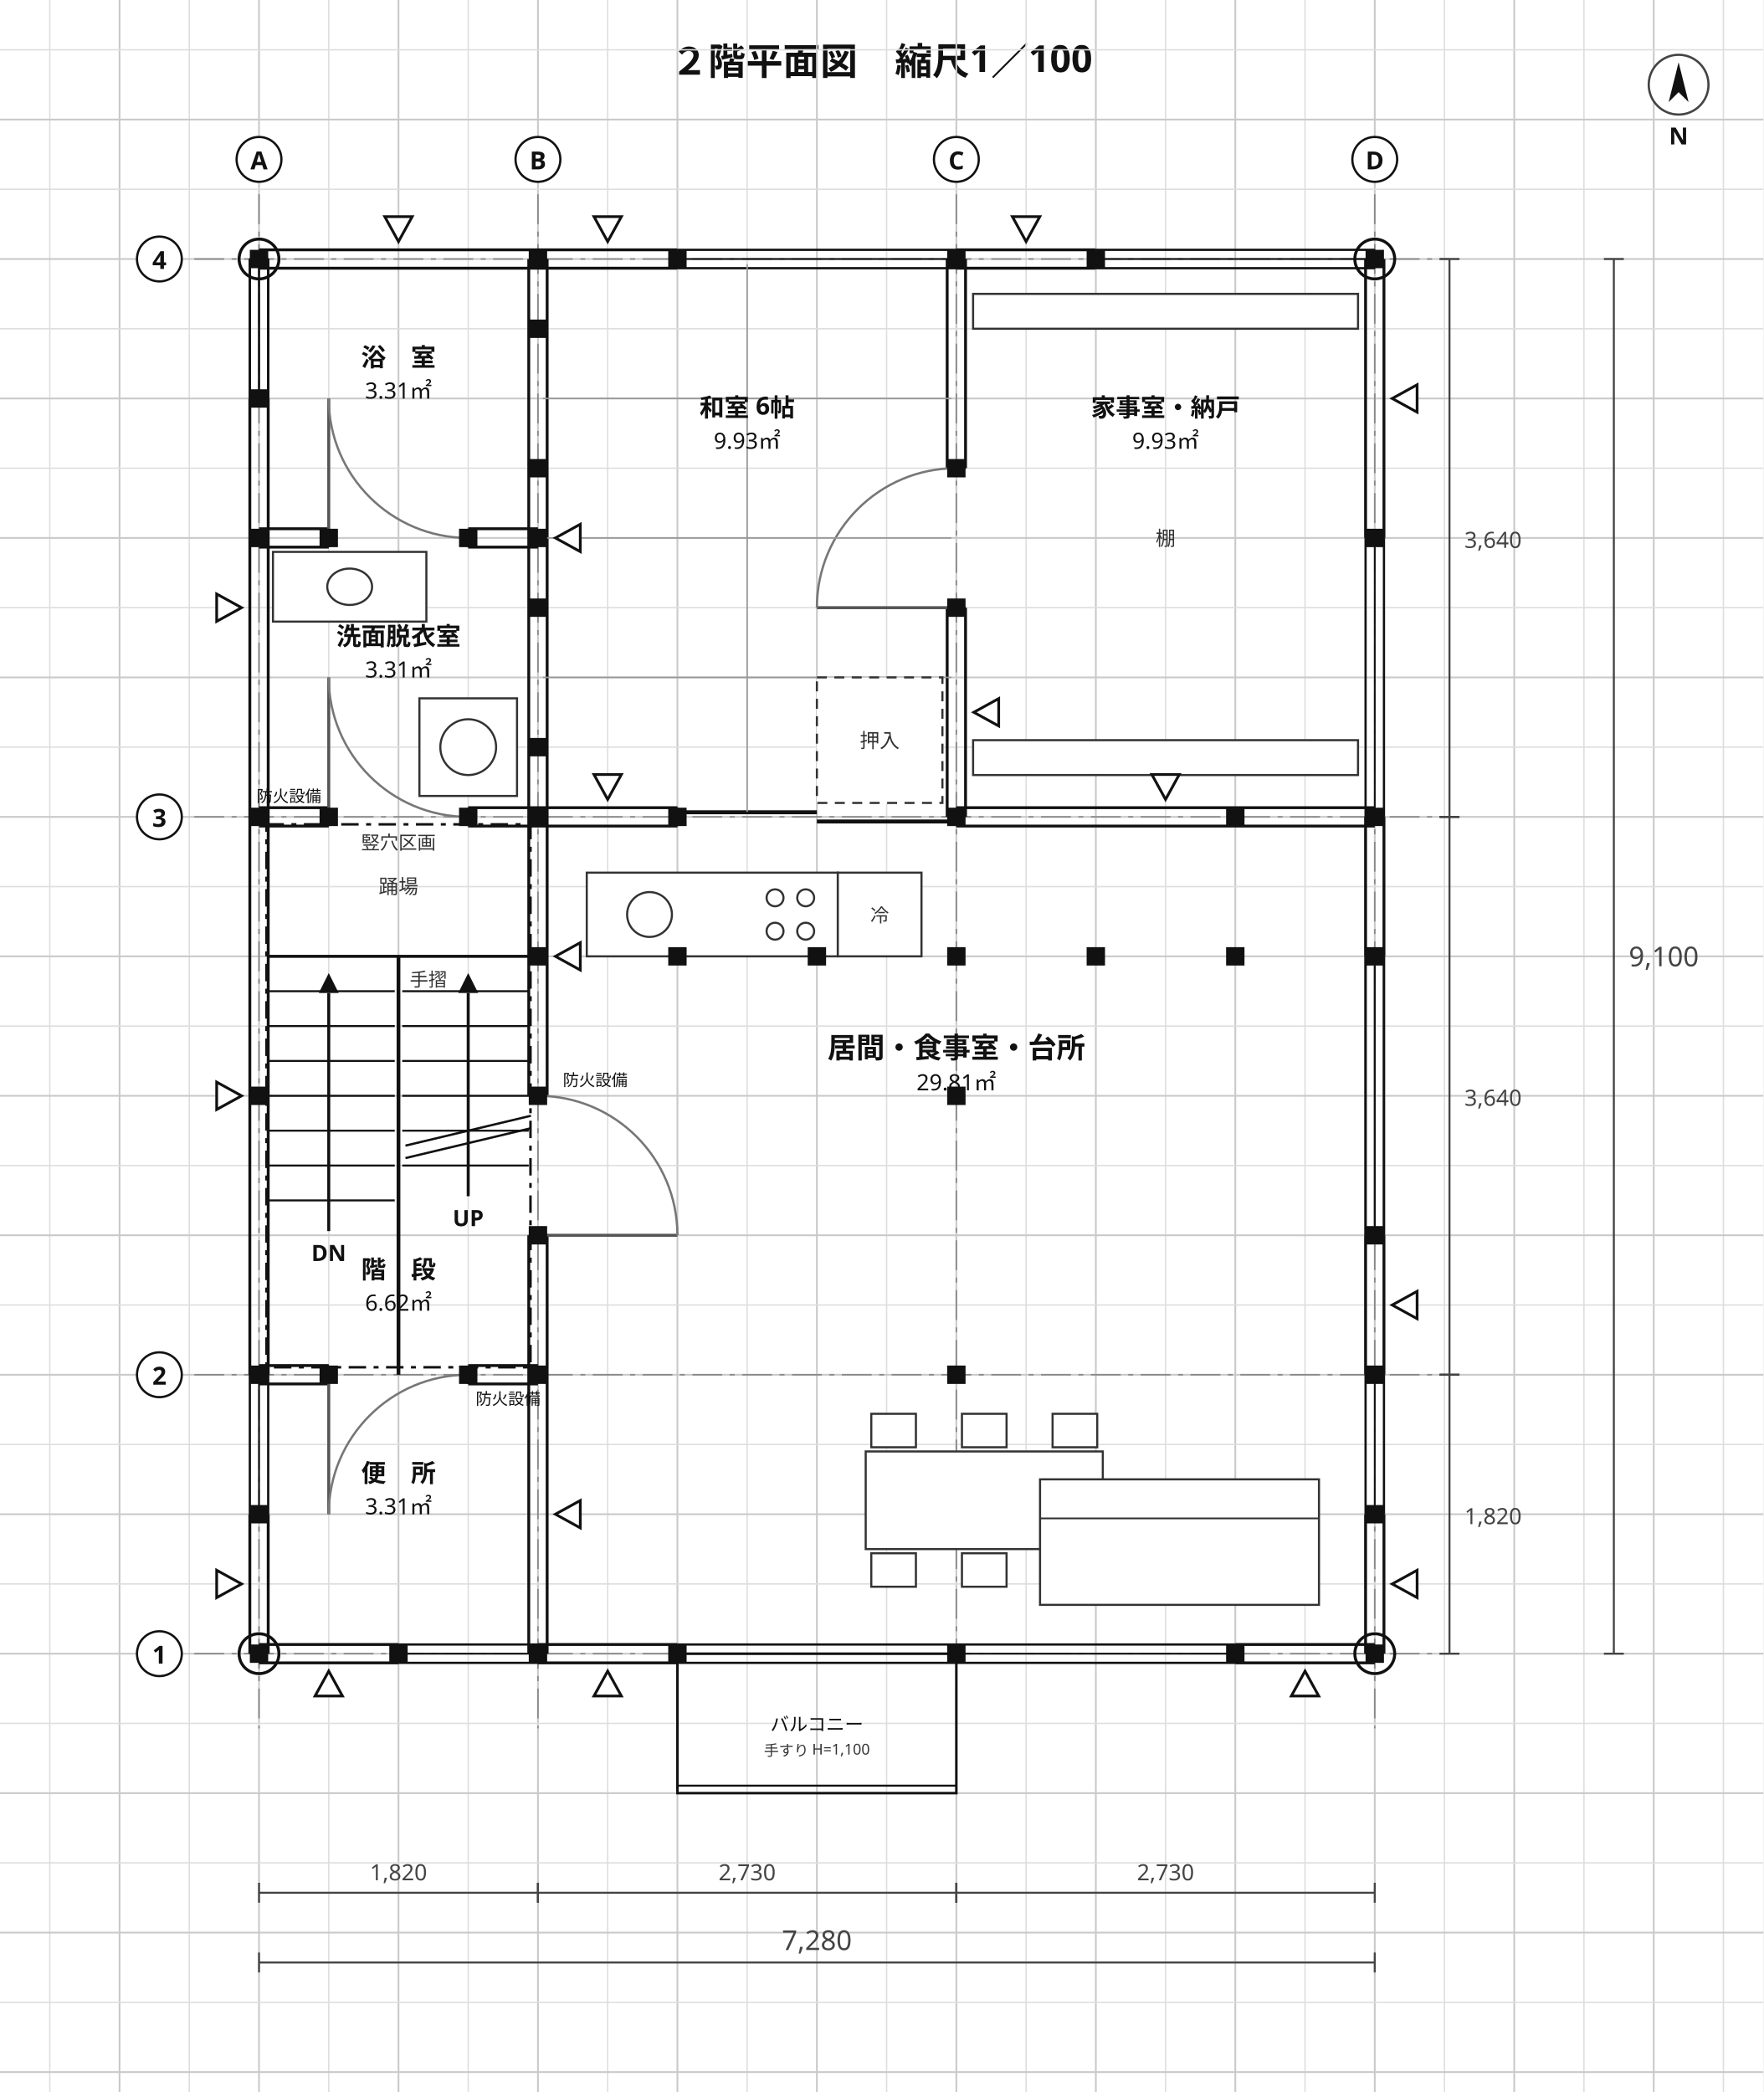
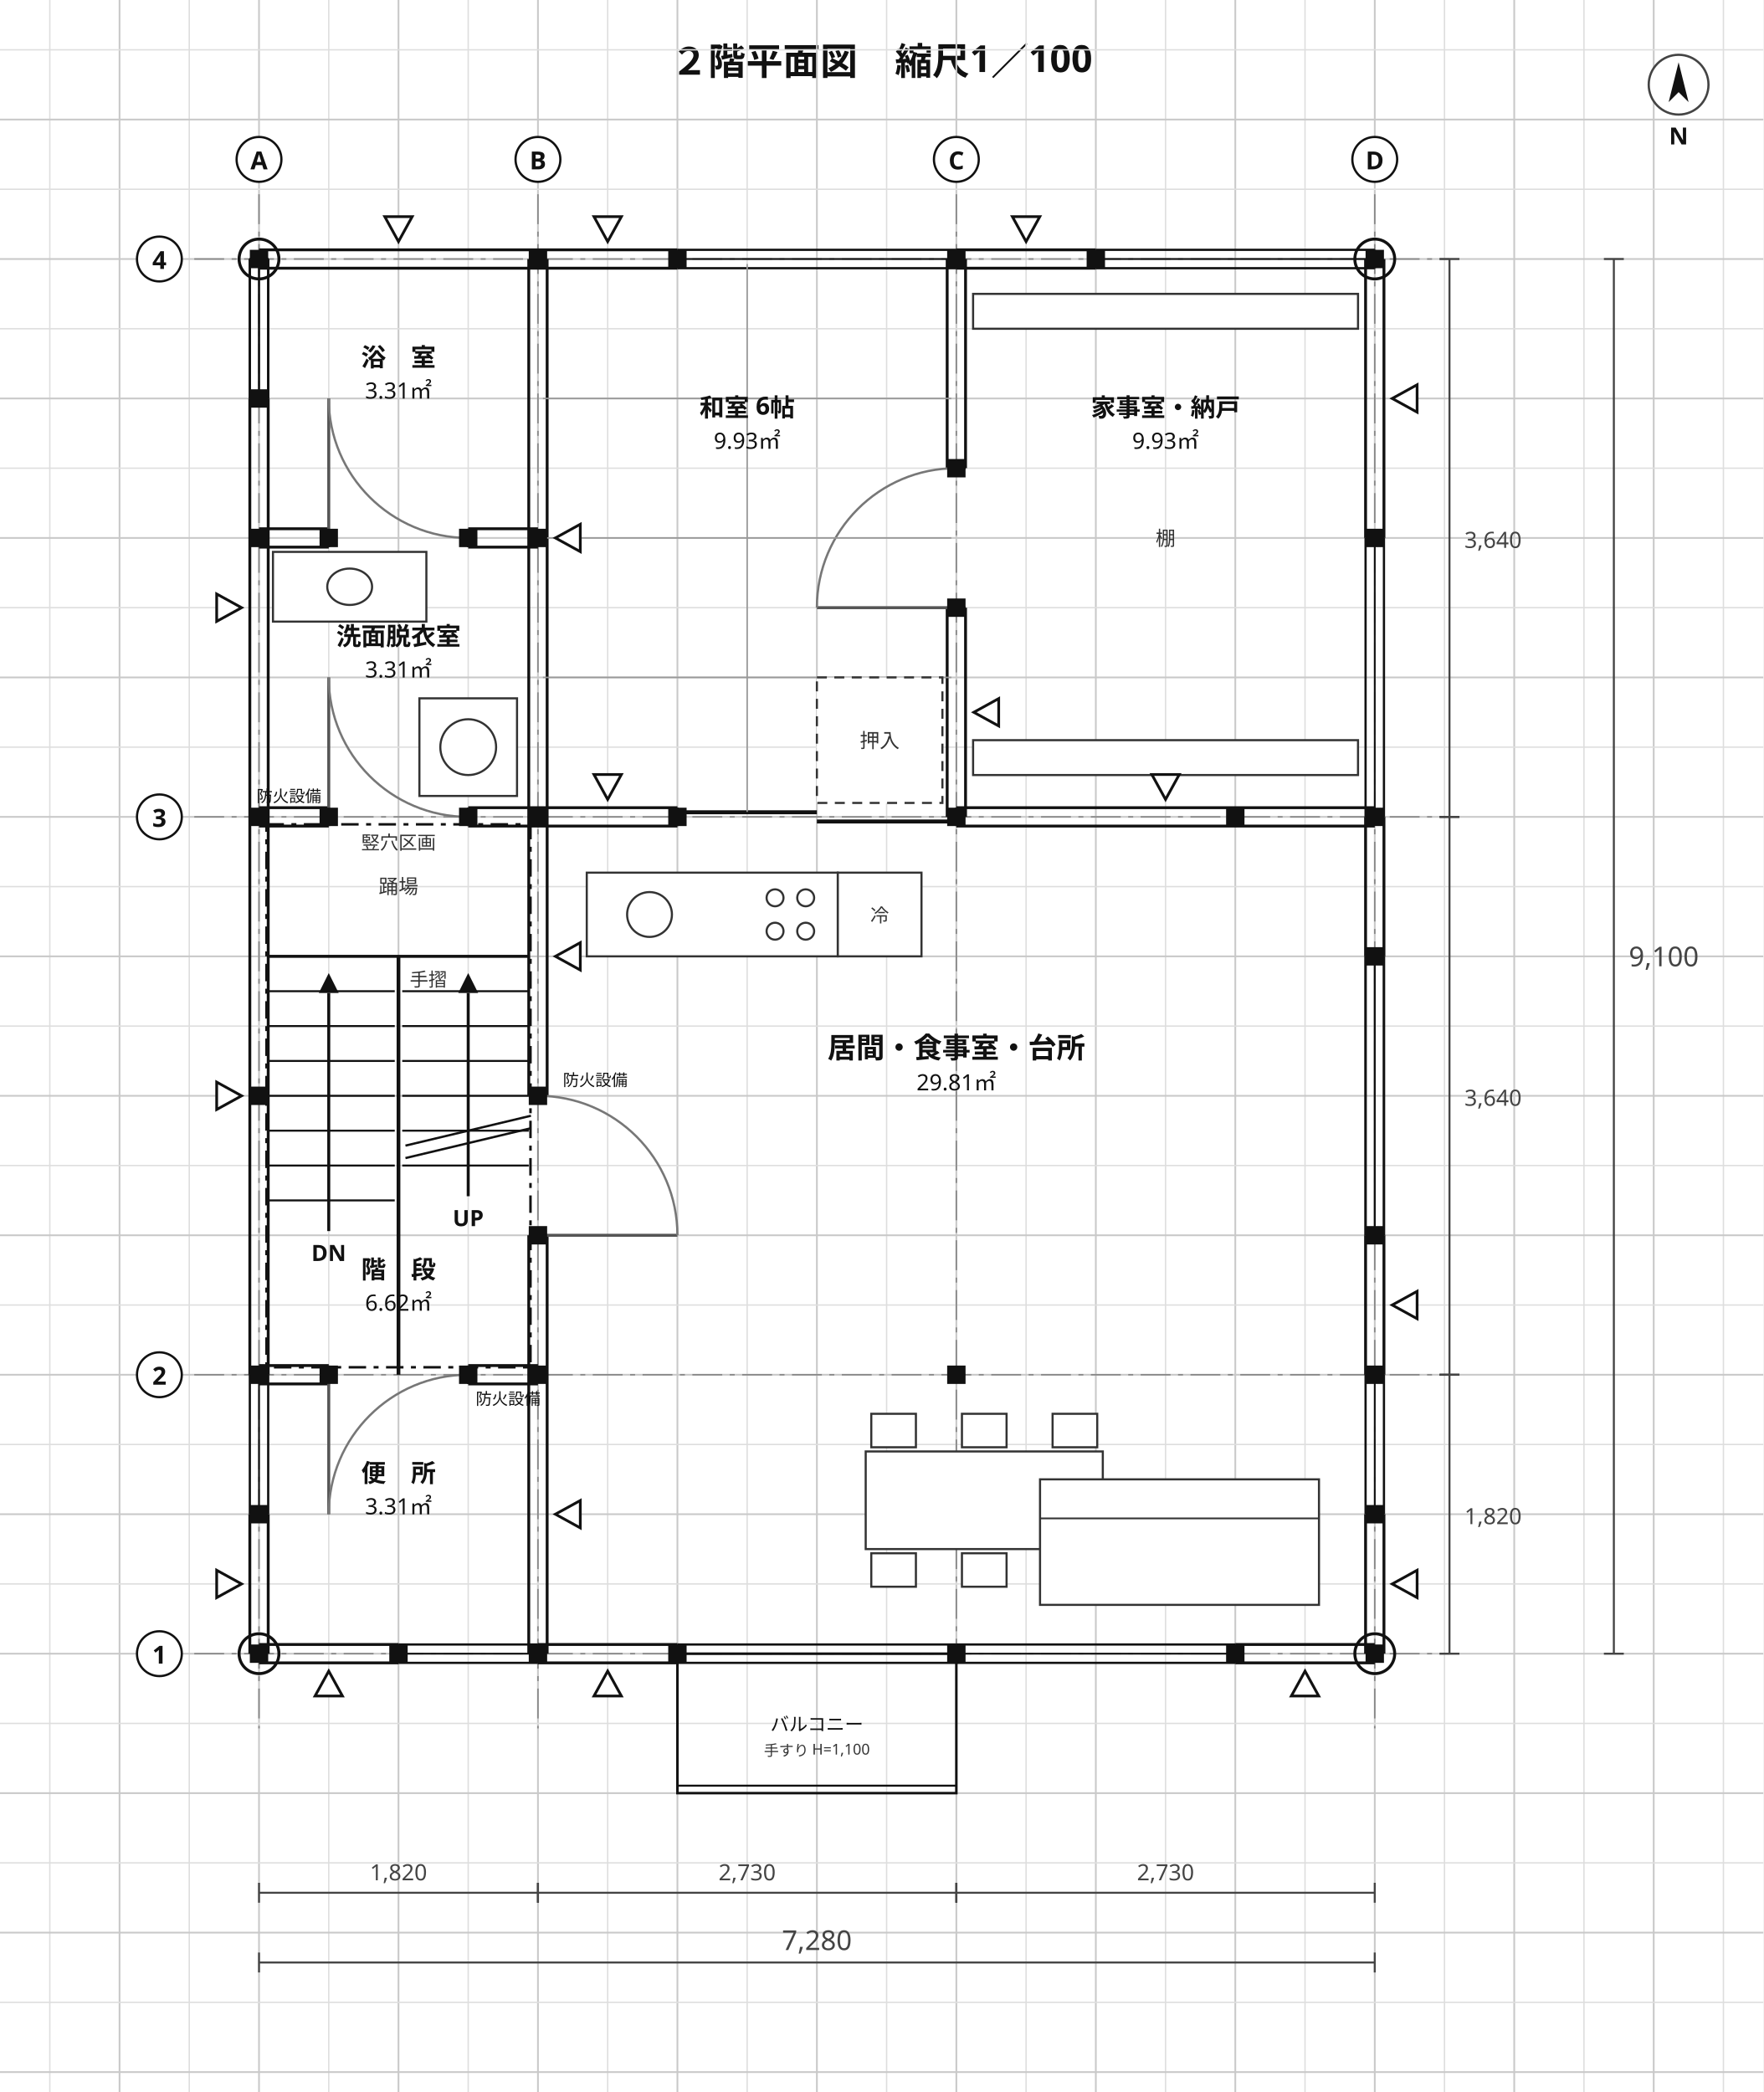
<svg xmlns="http://www.w3.org/2000/svg" viewBox="0 0 708 840" width="708" height="840" font-family="'Hiragino Sans','Hiragino Kaku Gothic ProN','Noto Sans JP','Yu Gothic',Meiryo,'IPAGothic',sans-serif">
  <rect width="708" height="840" fill="#ffffff" />
  <text x="354" y="30" font-size="15" text-anchor="middle" fill="#111" font-weight="700" font-family="'Hiragino Sans','Hiragino Kaku Gothic ProN','Noto Sans JP','Yu Gothic',Meiryo,'IPAGothic',sans-serif">２階平面図　縮尺1／100</text>
  <line x1="20" y1="0" x2="20" y2="840" stroke="#dedede" stroke-width="0.55" />
  <line x1="48" y1="0" x2="48" y2="840" stroke="#c9c9c9" stroke-width="0.7" />
  <line x1="76" y1="0" x2="76" y2="840" stroke="#dedede" stroke-width="0.55" />
  <line x1="104" y1="0" x2="104" y2="840" stroke="#c9c9c9" stroke-width="0.7" />
  <line x1="132" y1="0" x2="132" y2="840" stroke="#dedede" stroke-width="0.55" />
  <line x1="160" y1="0" x2="160" y2="840" stroke="#c9c9c9" stroke-width="0.7" />
  <line x1="188" y1="0" x2="188" y2="840" stroke="#dedede" stroke-width="0.55" />
  <line x1="216" y1="0" x2="216" y2="840" stroke="#c9c9c9" stroke-width="0.7" />
  <line x1="244" y1="0" x2="244" y2="840" stroke="#dedede" stroke-width="0.55" />
  <line x1="272" y1="0" x2="272" y2="840" stroke="#c9c9c9" stroke-width="0.7" />
  <line x1="300" y1="0" x2="300" y2="840" stroke="#dedede" stroke-width="0.55" />
  <line x1="328" y1="0" x2="328" y2="840" stroke="#c9c9c9" stroke-width="0.7" />
  <line x1="356" y1="0" x2="356" y2="840" stroke="#dedede" stroke-width="0.55" />
  <line x1="384" y1="0" x2="384" y2="840" stroke="#c9c9c9" stroke-width="0.7" />
  <line x1="412" y1="0" x2="412" y2="840" stroke="#dedede" stroke-width="0.55" />
  <line x1="440" y1="0" x2="440" y2="840" stroke="#c9c9c9" stroke-width="0.7" />
  <line x1="468" y1="0" x2="468" y2="840" stroke="#dedede" stroke-width="0.55" />
  <line x1="496" y1="0" x2="496" y2="840" stroke="#c9c9c9" stroke-width="0.7" />
  <line x1="524" y1="0" x2="524" y2="840" stroke="#dedede" stroke-width="0.55" />
  <line x1="552" y1="0" x2="552" y2="840" stroke="#c9c9c9" stroke-width="0.7" />
  <line x1="580" y1="0" x2="580" y2="840" stroke="#dedede" stroke-width="0.55" />
  <line x1="608" y1="0" x2="608" y2="840" stroke="#c9c9c9" stroke-width="0.7" />
  <line x1="636" y1="0" x2="636" y2="840" stroke="#dedede" stroke-width="0.55" />
  <line x1="664" y1="0" x2="664" y2="840" stroke="#c9c9c9" stroke-width="0.7" />
  <line x1="692" y1="0" x2="692" y2="840" stroke="#dedede" stroke-width="0.55" />
  <line x1="0" y1="20" x2="708" y2="20" stroke="#dedede" stroke-width="0.55" />
  <line x1="0" y1="48" x2="708" y2="48" stroke="#c9c9c9" stroke-width="0.7" />
  <line x1="0" y1="76" x2="708" y2="76" stroke="#dedede" stroke-width="0.55" />
  <line x1="0" y1="104" x2="708" y2="104" stroke="#c9c9c9" stroke-width="0.7" />
  <line x1="0" y1="132" x2="708" y2="132" stroke="#dedede" stroke-width="0.55" />
  <line x1="0" y1="160" x2="708" y2="160" stroke="#c9c9c9" stroke-width="0.7" />
  <line x1="0" y1="188" x2="708" y2="188" stroke="#dedede" stroke-width="0.55" />
  <line x1="0" y1="216" x2="708" y2="216" stroke="#c9c9c9" stroke-width="0.7" />
  <line x1="0" y1="244" x2="708" y2="244" stroke="#dedede" stroke-width="0.55" />
  <line x1="0" y1="272" x2="708" y2="272" stroke="#c9c9c9" stroke-width="0.7" />
  <line x1="0" y1="300" x2="708" y2="300" stroke="#dedede" stroke-width="0.55" />
  <line x1="0" y1="328" x2="708" y2="328" stroke="#c9c9c9" stroke-width="0.7" />
  <line x1="0" y1="356" x2="708" y2="356" stroke="#dedede" stroke-width="0.55" />
  <line x1="0" y1="384" x2="708" y2="384" stroke="#c9c9c9" stroke-width="0.7" />
  <line x1="0" y1="412" x2="708" y2="412" stroke="#dedede" stroke-width="0.55" />
  <line x1="0" y1="440" x2="708" y2="440" stroke="#c9c9c9" stroke-width="0.7" />
  <line x1="0" y1="468" x2="708" y2="468" stroke="#dedede" stroke-width="0.55" />
  <line x1="0" y1="496" x2="708" y2="496" stroke="#c9c9c9" stroke-width="0.7" />
  <line x1="0" y1="524" x2="708" y2="524" stroke="#dedede" stroke-width="0.55" />
  <line x1="0" y1="552" x2="708" y2="552" stroke="#c9c9c9" stroke-width="0.7" />
  <line x1="0" y1="580" x2="708" y2="580" stroke="#dedede" stroke-width="0.55" />
  <line x1="0" y1="608" x2="708" y2="608" stroke="#c9c9c9" stroke-width="0.7" />
  <line x1="0" y1="636" x2="708" y2="636" stroke="#dedede" stroke-width="0.55" />
  <line x1="0" y1="664" x2="708" y2="664" stroke="#c9c9c9" stroke-width="0.7" />
  <line x1="0" y1="692" x2="708" y2="692" stroke="#dedede" stroke-width="0.55" />
  <line x1="0" y1="720" x2="708" y2="720" stroke="#c9c9c9" stroke-width="0.7" />
  <line x1="0" y1="748" x2="708" y2="748" stroke="#dedede" stroke-width="0.55" />
  <line x1="0" y1="776" x2="708" y2="776" stroke="#c9c9c9" stroke-width="0.7" />
  <line x1="0" y1="804" x2="708" y2="804" stroke="#dedede" stroke-width="0.55" />
  <line x1="0" y1="832" x2="708" y2="832" stroke="#c9c9c9" stroke-width="0.7" />
  <line x1="104" y1="78" x2="104" y2="694" stroke="#888" stroke-width="0.6" stroke-dasharray="12 3 2 3" />
  <line x1="216" y1="78" x2="216" y2="694" stroke="#888" stroke-width="0.6" stroke-dasharray="12 3 2 3" />
  <line x1="384" y1="78" x2="384" y2="694" stroke="#888" stroke-width="0.6" stroke-dasharray="12 3 2 3" />
  <line x1="552" y1="78" x2="552" y2="694" stroke="#888" stroke-width="0.6" stroke-dasharray="12 3 2 3" />
  <line x1="78" y1="664" x2="582" y2="664" stroke="#888" stroke-width="0.6" stroke-dasharray="12 3 2 3" />
  <line x1="78" y1="552" x2="582" y2="552" stroke="#888" stroke-width="0.6" stroke-dasharray="12 3 2 3" />
  <line x1="78" y1="328" x2="582" y2="328" stroke="#888" stroke-width="0.6" stroke-dasharray="12 3 2 3" />
  <line x1="78" y1="104" x2="582" y2="104" stroke="#888" stroke-width="0.6" stroke-dasharray="12 3 2 3" />
  <line x1="100.31" y1="664" x2="100.31" y2="608" stroke="#111" stroke-width="1.15" />
  <line x1="107.69" y1="664" x2="107.69" y2="608" stroke="#111" stroke-width="1.15" />
  <line x1="100.31" y1="552" x2="100.31" y2="160" stroke="#111" stroke-width="1.15" />
  <line x1="107.69" y1="552" x2="107.69" y2="160" stroke="#111" stroke-width="1.15" />
  <line x1="212.31" y1="664" x2="212.31" y2="496" stroke="#111" stroke-width="1.15" />
  <line x1="219.69" y1="664" x2="219.69" y2="496" stroke="#111" stroke-width="1.15" />
  <line x1="212.31" y1="440" x2="212.31" y2="104" stroke="#111" stroke-width="1.15" />
  <line x1="219.69" y1="440" x2="219.69" y2="104" stroke="#111" stroke-width="1.15" />
  <line x1="104" y1="660.31" x2="160" y2="660.31" stroke="#111" stroke-width="1.15" />
  <line x1="104" y1="667.69" x2="160" y2="667.69" stroke="#111" stroke-width="1.15" />
  <line x1="216" y1="660.31" x2="272" y2="660.31" stroke="#111" stroke-width="1.15" />
  <line x1="216" y1="667.69" x2="272" y2="667.69" stroke="#111" stroke-width="1.15" />
  <line x1="496" y1="660.31" x2="552" y2="660.31" stroke="#111" stroke-width="1.15" />
  <line x1="496" y1="667.69" x2="552" y2="667.69" stroke="#111" stroke-width="1.15" />
  <line x1="104" y1="548.31" x2="132" y2="548.31" stroke="#111" stroke-width="1.15" />
  <line x1="104" y1="555.69" x2="132" y2="555.69" stroke="#111" stroke-width="1.15" />
  <line x1="188" y1="548.31" x2="216" y2="548.31" stroke="#111" stroke-width="1.15" />
  <line x1="188" y1="555.69" x2="216" y2="555.69" stroke="#111" stroke-width="1.15" />
  <line x1="104" y1="324.31" x2="132" y2="324.31" stroke="#111" stroke-width="1.15" />
  <line x1="104" y1="331.69" x2="132" y2="331.69" stroke="#111" stroke-width="1.15" />
  <line x1="188" y1="324.31" x2="272" y2="324.31" stroke="#111" stroke-width="1.15" />
  <line x1="188" y1="331.69" x2="272" y2="331.69" stroke="#111" stroke-width="1.15" />
  <line x1="384" y1="324.31" x2="552" y2="324.31" stroke="#111" stroke-width="1.15" />
  <line x1="384" y1="331.69" x2="552" y2="331.69" stroke="#111" stroke-width="1.15" />
  <line x1="104" y1="212.31" x2="132" y2="212.31" stroke="#111" stroke-width="1.15" />
  <line x1="104" y1="219.69" x2="132" y2="219.69" stroke="#111" stroke-width="1.15" />
  <line x1="188" y1="212.31" x2="216" y2="212.31" stroke="#111" stroke-width="1.15" />
  <line x1="188" y1="219.69" x2="216" y2="219.69" stroke="#111" stroke-width="1.15" />
  <line x1="104" y1="100.31" x2="272" y2="100.31" stroke="#111" stroke-width="1.15" />
  <line x1="104" y1="107.69" x2="272" y2="107.69" stroke="#111" stroke-width="1.15" />
  <line x1="384" y1="100.31" x2="440" y2="100.31" stroke="#111" stroke-width="1.15" />
  <line x1="384" y1="107.69" x2="440" y2="107.69" stroke="#111" stroke-width="1.15" />
  <line x1="548.31" y1="664" x2="548.31" y2="608" stroke="#111" stroke-width="1.15" />
  <line x1="555.69" y1="664" x2="555.69" y2="608" stroke="#111" stroke-width="1.15" />
  <line x1="548.31" y1="552" x2="548.31" y2="496" stroke="#111" stroke-width="1.15" />
  <line x1="555.69" y1="552" x2="555.69" y2="496" stroke="#111" stroke-width="1.15" />
  <line x1="548.31" y1="384" x2="548.31" y2="328" stroke="#111" stroke-width="1.15" />
  <line x1="555.69" y1="384" x2="555.69" y2="328" stroke="#111" stroke-width="1.15" />
  <line x1="548.31" y1="216" x2="548.31" y2="104" stroke="#111" stroke-width="1.15" />
  <line x1="555.69" y1="216" x2="555.69" y2="104" stroke="#111" stroke-width="1.15" />
  <line x1="380.31" y1="328" x2="380.31" y2="244" stroke="#111" stroke-width="1.15" />
  <line x1="387.69" y1="328" x2="387.69" y2="244" stroke="#111" stroke-width="1.15" />
  <line x1="380.31" y1="188" x2="380.31" y2="104" stroke="#111" stroke-width="1.15" />
  <line x1="387.69" y1="188" x2="387.69" y2="104" stroke="#111" stroke-width="1.15" />
  <line x1="272" y1="660.31" x2="384" y2="660.31" stroke="#111" stroke-width="0.9" />
  <line x1="272" y1="667.69" x2="384" y2="667.69" stroke="#111" stroke-width="0.9" />
  <line x1="272" y1="664" x2="384" y2="664" stroke="#111" stroke-width="0.7" />
  <line x1="272" y1="660.31" x2="272" y2="667.69" stroke="#111" stroke-width="1.0" />
  <line x1="384" y1="660.31" x2="384" y2="667.69" stroke="#111" stroke-width="1.0" />
  <line x1="384" y1="660.31" x2="496" y2="660.31" stroke="#111" stroke-width="0.9" />
  <line x1="384" y1="667.69" x2="496" y2="667.69" stroke="#111" stroke-width="0.9" />
  <line x1="384" y1="664" x2="496" y2="664" stroke="#111" stroke-width="0.7" />
  <line x1="384" y1="660.31" x2="384" y2="667.69" stroke="#111" stroke-width="1.0" />
  <line x1="496" y1="660.31" x2="496" y2="667.69" stroke="#111" stroke-width="1.0" />
  <line x1="160" y1="660.31" x2="216" y2="660.31" stroke="#111" stroke-width="0.9" />
  <line x1="160" y1="667.69" x2="216" y2="667.69" stroke="#111" stroke-width="0.9" />
  <line x1="160" y1="664" x2="216" y2="664" stroke="#111" stroke-width="0.7" />
  <line x1="160" y1="660.31" x2="160" y2="667.69" stroke="#111" stroke-width="1.0" />
  <line x1="216" y1="660.31" x2="216" y2="667.69" stroke="#111" stroke-width="1.0" />
  <line x1="548.31" y1="496" x2="548.31" y2="384" stroke="#111" stroke-width="0.9" />
  <line x1="555.69" y1="496" x2="555.69" y2="384" stroke="#111" stroke-width="0.9" />
  <line x1="552" y1="496" x2="552" y2="384" stroke="#111" stroke-width="0.7" />
  <line x1="548.31" y1="496" x2="555.69" y2="496" stroke="#111" stroke-width="1.0" />
  <line x1="548.31" y1="384" x2="555.69" y2="384" stroke="#111" stroke-width="1.0" />
  <line x1="548.31" y1="328" x2="548.31" y2="216" stroke="#111" stroke-width="0.9" />
  <line x1="555.69" y1="328" x2="555.69" y2="216" stroke="#111" stroke-width="0.9" />
  <line x1="552" y1="328" x2="552" y2="216" stroke="#111" stroke-width="0.7" />
  <line x1="548.31" y1="328" x2="555.69" y2="328" stroke="#111" stroke-width="1.0" />
  <line x1="548.31" y1="216" x2="555.69" y2="216" stroke="#111" stroke-width="1.0" />
  <line x1="548.31" y1="608" x2="548.31" y2="552" stroke="#111" stroke-width="0.9" />
  <line x1="555.69" y1="608" x2="555.69" y2="552" stroke="#111" stroke-width="0.9" />
  <line x1="552" y1="608" x2="552" y2="552" stroke="#111" stroke-width="0.7" />
  <line x1="548.31" y1="608" x2="555.69" y2="608" stroke="#111" stroke-width="1.0" />
  <line x1="548.31" y1="552" x2="555.69" y2="552" stroke="#111" stroke-width="1.0" />
  <line x1="548.31" y1="496" x2="548.31" y2="384" stroke="#111" stroke-width="0.9" />
  <line x1="555.69" y1="496" x2="555.69" y2="384" stroke="#111" stroke-width="0.9" />
  <line x1="552" y1="496" x2="552" y2="384" stroke="#111" stroke-width="0.7" />
  <line x1="548.31" y1="496" x2="555.69" y2="496" stroke="#111" stroke-width="1.0" />
  <line x1="548.31" y1="384" x2="555.69" y2="384" stroke="#111" stroke-width="1.0" />
  <line x1="272" y1="100.31" x2="384" y2="100.31" stroke="#111" stroke-width="0.9" />
  <line x1="272" y1="107.69" x2="384" y2="107.69" stroke="#111" stroke-width="0.9" />
  <line x1="272" y1="104" x2="384" y2="104" stroke="#111" stroke-width="0.7" />
  <line x1="272" y1="100.31" x2="272" y2="107.69" stroke="#111" stroke-width="1.0" />
  <line x1="384" y1="100.31" x2="384" y2="107.69" stroke="#111" stroke-width="1.0" />
  <line x1="440" y1="100.31" x2="552" y2="100.31" stroke="#111" stroke-width="0.9" />
  <line x1="440" y1="107.69" x2="552" y2="107.69" stroke="#111" stroke-width="0.9" />
  <line x1="440" y1="104" x2="552" y2="104" stroke="#111" stroke-width="0.7" />
  <line x1="440" y1="100.31" x2="440" y2="107.69" stroke="#111" stroke-width="1.0" />
  <line x1="552" y1="100.31" x2="552" y2="107.69" stroke="#111" stroke-width="1.0" />
  <line x1="100.31" y1="608" x2="100.31" y2="552" stroke="#111" stroke-width="0.9" />
  <line x1="107.69" y1="608" x2="107.69" y2="552" stroke="#111" stroke-width="0.9" />
  <line x1="104" y1="608" x2="104" y2="552" stroke="#111" stroke-width="0.7" />
  <line x1="100.31" y1="608" x2="107.69" y2="608" stroke="#111" stroke-width="1.0" />
  <line x1="100.31" y1="552" x2="107.69" y2="552" stroke="#111" stroke-width="1.0" />
  <line x1="100.31" y1="160" x2="100.31" y2="104" stroke="#111" stroke-width="0.9" />
  <line x1="107.69" y1="160" x2="107.69" y2="104" stroke="#111" stroke-width="0.9" />
  <line x1="104" y1="160" x2="104" y2="104" stroke="#111" stroke-width="0.7" />
  <line x1="100.31" y1="160" x2="107.69" y2="160" stroke="#111" stroke-width="1.0" />
  <line x1="100.31" y1="104" x2="107.69" y2="104" stroke="#111" stroke-width="1.0" />
  <line x1="100.31" y1="160" x2="100.31" y2="104" stroke="#111" stroke-width="0.9" />
  <line x1="107.69" y1="160" x2="107.69" y2="104" stroke="#111" stroke-width="0.9" />
  <line x1="104" y1="160" x2="104" y2="104" stroke="#111" stroke-width="0.7" />
  <line x1="100.31" y1="160" x2="107.69" y2="160" stroke="#111" stroke-width="1.0" />
  <line x1="100.31" y1="104" x2="107.69" y2="104" stroke="#111" stroke-width="1.0" />
  <line x1="132" y1="548.31" x2="132" y2="555.69" stroke="#111" stroke-width="1.0" />
  <line x1="188" y1="548.31" x2="188" y2="555.69" stroke="#111" stroke-width="1.0" />
  <line x1="132" y1="552" x2="132" y2="608" stroke="#555" stroke-width="1.2" />
  <path d="M 132.0 608.0 A 56.0 56.0 0 0 1 188.0 552.0" stroke="#777" stroke-width="0.9" fill="none" />
  <text x="191" y="564" font-size="6.5" text-anchor="start" fill="#111" font-weight="400" font-family="'Hiragino Sans','Hiragino Kaku Gothic ProN','Noto Sans JP','Yu Gothic',Meiryo,'IPAGothic',sans-serif">防火設備</text>
  <line x1="212.31" y1="496" x2="219.69" y2="496" stroke="#111" stroke-width="1.0" />
  <line x1="212.31" y1="440" x2="219.69" y2="440" stroke="#111" stroke-width="1.0" />
  <line x1="216" y1="496" x2="272" y2="496" stroke="#555" stroke-width="1.2" />
  <path d="M 272.0 496.0 A 56.0 56.0 0 0 0 216.0 440.0" stroke="#777" stroke-width="0.9" fill="none" />
  <text x="226" y="436" font-size="6.5" text-anchor="start" fill="#111" font-weight="400" font-family="'Hiragino Sans','Hiragino Kaku Gothic ProN','Noto Sans JP','Yu Gothic',Meiryo,'IPAGothic',sans-serif">防火設備</text>
  <line x1="132" y1="324.31" x2="132" y2="331.69" stroke="#111" stroke-width="1.0" />
  <line x1="188" y1="324.31" x2="188" y2="331.69" stroke="#111" stroke-width="1.0" />
  <line x1="132" y1="328" x2="132" y2="272" stroke="#555" stroke-width="1.2" />
  <path d="M 132.0 272.0 A 56.0 56.0 0 0 0 188.0 328.0" stroke="#777" stroke-width="0.9" fill="none" />
  <text x="129" y="322" font-size="6.5" text-anchor="end" fill="#111" font-weight="400" font-family="'Hiragino Sans','Hiragino Kaku Gothic ProN','Noto Sans JP','Yu Gothic',Meiryo,'IPAGothic',sans-serif">防火設備</text>
  <line x1="272" y1="326.15" x2="328" y2="326.15" stroke="#111" stroke-width="1.6" />
  <line x1="328" y1="329.85" x2="384" y2="329.85" stroke="#111" stroke-width="1.6" />
  <line x1="272" y1="324.31" x2="272" y2="331.69" stroke="#111" stroke-width="1.0" />
  <line x1="384" y1="324.31" x2="384" y2="331.69" stroke="#111" stroke-width="1.0" />
  <line x1="132" y1="212.31" x2="132" y2="219.69" stroke="#111" stroke-width="1.0" />
  <line x1="188" y1="212.31" x2="188" y2="219.69" stroke="#111" stroke-width="1.0" />
  <line x1="132" y1="216" x2="132" y2="160" stroke="#555" stroke-width="1.2" />
  <path d="M 132.0 160.0 A 56.0 56.0 0 0 0 188.0 216.0" stroke="#777" stroke-width="0.9" fill="none" />
  <line x1="380.31" y1="244" x2="387.69" y2="244" stroke="#111" stroke-width="1.0" />
  <line x1="380.31" y1="188" x2="387.69" y2="188" stroke="#111" stroke-width="1.0" />
  <line x1="384" y1="244" x2="328" y2="244" stroke="#555" stroke-width="1.2" />
  <path d="M 328.0 244.0 A 56.0 56.0 0 0 1 384.0 188.0" stroke="#777" stroke-width="0.9" fill="none" />
  <rect x="272" y="664" width="112" height="56" fill="none" stroke="#111" stroke-width="1.0" />
  <line x1="272" y1="717" x2="384" y2="717" stroke="#111" stroke-width="0.8" />
  <text x="328" y="695" font-size="7.5" text-anchor="middle" fill="#111" font-weight="400" font-family="'Hiragino Sans','Hiragino Kaku Gothic ProN','Noto Sans JP','Yu Gothic',Meiryo,'IPAGothic',sans-serif">バルコニー</text>
  <text x="328" y="705" font-size="6" text-anchor="middle" fill="#333" font-weight="400" font-family="'Hiragino Sans','Hiragino Kaku Gothic ProN','Noto Sans JP','Yu Gothic',Meiryo,'IPAGothic',sans-serif">手すり H=1,100</text>
  <rect x="109.6" y="221.6" width="61.6" height="28" fill="#fff" stroke="#333" stroke-width="0.85" />
  <ellipse cx="140.4" cy="235.6" rx="9.0" ry="7.3" fill="#fff" stroke="#333" stroke-width="0.85" />
  <rect x="168.4" y="280.4" width="39.2" height="39.2" fill="#fff" stroke="#333" stroke-width="0.85" />
  <ellipse cx="188.0" cy="300.0" rx="11.2" ry="11.2" fill="#fff" stroke="#333" stroke-width="0.85" />
  <rect x="235.6" y="350.4" width="100.8" height="33.6" fill="#fff" stroke="#333" stroke-width="0.85" />
  <ellipse cx="260.8" cy="367.2" rx="9.0" ry="9.0" fill="#fff" stroke="#333" stroke-width="0.85" />
  <ellipse cx="311.2" cy="373.9" rx="3.4" ry="3.4" fill="#fff" stroke="#333" stroke-width="0.85" />
  <ellipse cx="311.2" cy="360.5" rx="3.4" ry="3.4" fill="#fff" stroke="#333" stroke-width="0.85" />
  <ellipse cx="323.5" cy="373.9" rx="3.4" ry="3.4" fill="#fff" stroke="#333" stroke-width="0.85" />
  <ellipse cx="323.5" cy="360.5" rx="3.4" ry="3.4" fill="#fff" stroke="#333" stroke-width="0.85" />
  <rect x="336.4" y="350.4" width="33.6" height="33.6" fill="#fff" stroke="#333" stroke-width="0.85" />
  <text x="353.2" y="370.2" font-size="7.5" text-anchor="middle" fill="#333" font-weight="400" font-family="'Hiragino Sans','Hiragino Kaku Gothic ProN','Noto Sans JP','Yu Gothic',Meiryo,'IPAGothic',sans-serif">冷</text>
  <rect x="347.6" y="582.8" width="95.2" height="39.2" fill="#fff" stroke="#333" stroke-width="0.85" />
  <rect x="349.84" y="623.68" width="17.92" height="13.44" fill="#fff" stroke="#333" stroke-width="0.85" />
  <rect x="349.84" y="567.68" width="17.92" height="13.44" fill="#fff" stroke="#333" stroke-width="0.85" />
  <rect x="386.24" y="623.68" width="17.92" height="13.44" fill="#fff" stroke="#333" stroke-width="0.85" />
  <rect x="386.24" y="567.68" width="17.92" height="13.44" fill="#fff" stroke="#333" stroke-width="0.85" />
  <rect x="422.64" y="623.68" width="17.92" height="13.44" fill="#fff" stroke="#333" stroke-width="0.85" />
  <rect x="422.64" y="567.68" width="17.92" height="13.44" fill="#fff" stroke="#333" stroke-width="0.85" />
  <rect x="417.6" y="594" width="112" height="50.4" fill="#fff" stroke="#333" stroke-width="0.85" />
  <line x1="417.6" y1="609.68" x2="529.6" y2="609.68" stroke="#333" stroke-width="0.7" />
  <line x1="218" y1="272" x2="382" y2="272" stroke="#999" stroke-width="0.6" />
  <line x1="218" y1="216" x2="382" y2="216" stroke="#999" stroke-width="0.6" />
  <line x1="218" y1="160" x2="382" y2="160" stroke="#999" stroke-width="0.6" />
  <line x1="300" y1="326" x2="300" y2="106" stroke="#999" stroke-width="0.6" />
  <rect x="328" y="272" width="50.4" height="50.4" fill="#fff" stroke="#333" stroke-width="0.85" stroke-dasharray="4 3" />
  <text x="353.2" y="300.2" font-size="8" text-anchor="middle" fill="#333" font-weight="400" font-family="'Hiragino Sans','Hiragino Kaku Gothic ProN','Noto Sans JP','Yu Gothic',Meiryo,'IPAGothic',sans-serif">押入</text>
  <rect x="390.72" y="297.2" width="154.56" height="14" fill="#fff" stroke="#333" stroke-width="0.85" />
  <rect x="390.72" y="118" width="154.56" height="14" fill="#fff" stroke="#333" stroke-width="0.85" />
  <text x="468" y="219" font-size="8" text-anchor="middle" fill="#333" font-weight="400" font-family="'Hiragino Sans','Hiragino Kaku Gothic ProN','Noto Sans JP','Yu Gothic',Meiryo,'IPAGothic',sans-serif">棚</text>
  <line x1="107.69" y1="384" x2="212.31" y2="384" stroke="#111" stroke-width="1.2" />
  <text x="160" y="358.8" font-size="8" text-anchor="middle" fill="#333" font-weight="400" font-family="'Hiragino Sans','Hiragino Kaku Gothic ProN','Noto Sans JP','Yu Gothic',Meiryo,'IPAGothic',sans-serif">踊場</text>
  <line x1="160" y1="552" x2="160" y2="384" stroke="#111" stroke-width="1.5" />
  <text x="172" y="396" font-size="7.5" text-anchor="middle" fill="#333" font-weight="400" font-family="'Hiragino Sans','Hiragino Kaku Gothic ProN','Noto Sans JP','Yu Gothic',Meiryo,'IPAGothic',sans-serif">手摺</text>
  <line x1="161.5" y1="398" x2="212.31" y2="398" stroke="#111" stroke-width="0.8" />
  <line x1="161.5" y1="412" x2="212.31" y2="412" stroke="#111" stroke-width="0.8" />
  <line x1="161.5" y1="426" x2="212.31" y2="426" stroke="#111" stroke-width="0.8" />
  <line x1="161.5" y1="440" x2="212.31" y2="440" stroke="#111" stroke-width="0.8" />
  <line x1="161.5" y1="454" x2="212.31" y2="454" stroke="#111" stroke-width="0.8" />
  <line x1="161.5" y1="468" x2="212.31" y2="468" stroke="#111" stroke-width="0.8" />
  <line x1="107.69" y1="398" x2="158.5" y2="398" stroke="#111" stroke-width="0.8" />
  <line x1="107.69" y1="412" x2="158.5" y2="412" stroke="#111" stroke-width="0.8" />
  <line x1="107.69" y1="426" x2="158.5" y2="426" stroke="#111" stroke-width="0.8" />
  <line x1="107.69" y1="440" x2="158.5" y2="440" stroke="#111" stroke-width="0.8" />
  <line x1="107.69" y1="454" x2="158.5" y2="454" stroke="#111" stroke-width="0.8" />
  <line x1="107.69" y1="468" x2="158.5" y2="468" stroke="#111" stroke-width="0.8" />
  <line x1="107.69" y1="482" x2="158.5" y2="482" stroke="#111" stroke-width="0.8" />
  <line x1="188" y1="480.32" x2="188" y2="398.72" stroke="#111" stroke-width="1.2" />
  <polygon points="188,390.72 184,398.72 192,398.72" fill="#111" />
  <text x="188" y="492.32" font-size="9" text-anchor="middle" fill="#111" font-weight="700" font-family="'Hiragino Sans','Hiragino Kaku Gothic ProN','Noto Sans JP','Yu Gothic',Meiryo,'IPAGothic',sans-serif">UP</text>
  <line x1="162.8" y1="460" x2="213.2" y2="448" stroke="#111" stroke-width="0.9" />
  <line x1="162.8" y1="465" x2="213.2" y2="453" stroke="#111" stroke-width="0.9" />
  <line x1="132" y1="494.32" x2="132" y2="398.72" stroke="#111" stroke-width="1.2" />
  <polygon points="132,390.72 128,398.72 136,398.72" fill="#111" />
  <text x="132" y="506.32" font-size="9" text-anchor="middle" fill="#111" font-weight="700" font-family="'Hiragino Sans','Hiragino Kaku Gothic ProN','Noto Sans JP','Yu Gothic',Meiryo,'IPAGothic',sans-serif">DN</text>
  <rect x="107" y="331" width="106" height="218" fill="none" stroke="#111" stroke-width="1.0" stroke-dasharray="7 3 2 3" />
  <text x="160" y="341" font-size="7.5" text-anchor="middle" fill="#333" font-weight="400" font-family="'Hiragino Sans','Hiragino Kaku Gothic ProN','Noto Sans JP','Yu Gothic',Meiryo,'IPAGothic',sans-serif">竪穴区画</text>
  <polygon points="97,636 87,630.5 87,641.5" fill="#fff" stroke="#111" stroke-width="1.1" />
  <polygon points="97,440 87,434.5 87,445.5" fill="#fff" stroke="#111" stroke-width="1.1" />
  <polygon points="97,244 87,238.5 87,249.5" fill="#fff" stroke="#111" stroke-width="1.1" />
  <polygon points="223,608 233,602.5 233,613.5" fill="#fff" stroke="#111" stroke-width="1.1" />
  <polygon points="223,384 233,378.5 233,389.5" fill="#fff" stroke="#111" stroke-width="1.1" />
  <polygon points="223,216 233,210.5 233,221.5" fill="#fff" stroke="#111" stroke-width="1.1" />
  <polygon points="391,286 401,280.5 401,291.5" fill="#fff" stroke="#111" stroke-width="1.1" />
  <polygon points="559,636 569,630.5 569,641.5" fill="#fff" stroke="#111" stroke-width="1.1" />
  <polygon points="559,524 569,518.5 569,529.5" fill="#fff" stroke="#111" stroke-width="1.1" />
  <polygon points="559,160 569,154.5 569,165.5" fill="#fff" stroke="#111" stroke-width="1.1" />
  <polygon points="132,671 126.5,681 137.5,681" fill="#fff" stroke="#111" stroke-width="1.1" />
  <polygon points="244,671 238.5,681 249.5,681" fill="#fff" stroke="#111" stroke-width="1.1" />
  <polygon points="524,671 518.5,681 529.5,681" fill="#fff" stroke="#111" stroke-width="1.1" />
  <polygon points="244,321 238.5,311 249.5,311" fill="#fff" stroke="#111" stroke-width="1.1" />
  <polygon points="468,321 462.5,311 473.5,311" fill="#fff" stroke="#111" stroke-width="1.1" />
  <polygon points="160,97 154.5,87 165.5,87" fill="#fff" stroke="#111" stroke-width="1.1" />
  <polygon points="244,97 238.5,87 249.5,87" fill="#fff" stroke="#111" stroke-width="1.1" />
  <polygon points="412,97 406.5,87 417.5,87" fill="#fff" stroke="#111" stroke-width="1.1" />
  <rect x="100.31" y="604.31" width="7.38" height="7.38" fill="#111" />
  <rect x="100.31" y="548.31" width="7.38" height="7.38" fill="#111" />
  <rect x="100.31" y="436.31" width="7.38" height="7.38" fill="#111" />
  <rect x="100.31" y="324.31" width="7.38" height="7.38" fill="#111" />
  <rect x="100.31" y="212.31" width="7.38" height="7.38" fill="#111" />
  <rect x="100.31" y="156.31" width="7.38" height="7.38" fill="#111" />
  <rect x="128.31" y="548.31" width="7.38" height="7.38" fill="#111" />
  <rect x="128.31" y="324.31" width="7.38" height="7.38" fill="#111" />
  <rect x="128.31" y="212.31" width="7.38" height="7.38" fill="#111" />
  <rect x="156.31" y="660.31" width="7.38" height="7.38" fill="#111" />
  <rect x="184.31" y="548.31" width="7.38" height="7.38" fill="#111" />
  <rect x="184.31" y="324.31" width="7.38" height="7.38" fill="#111" />
  <rect x="184.31" y="212.31" width="7.38" height="7.38" fill="#111" />
  <rect x="212.31" y="660.31" width="7.38" height="7.38" fill="#111" />
  <rect x="212.31" y="548.31" width="7.38" height="7.38" fill="#111" />
  <rect x="212.31" y="492.31" width="7.38" height="7.38" fill="#111" />
  <rect x="212.31" y="436.31" width="7.38" height="7.38" fill="#111" />
-   <rect x="212.31" y="380.31" width="7.38" height="7.38" fill="#111" />
  <rect x="212.31" y="324.31" width="7.38" height="7.38" fill="#111" />
-   <rect x="212.31" y="296.31" width="7.38" height="7.38" fill="#111" />
-   <rect x="212.31" y="240.31" width="7.38" height="7.38" fill="#111" />
  <rect x="212.31" y="212.31" width="7.38" height="7.38" fill="#111" />
-   <rect x="212.31" y="184.31" width="7.38" height="7.38" fill="#111" />
-   <rect x="212.31" y="128.31" width="7.38" height="7.38" fill="#111" />
  <rect x="212.31" y="100.31" width="7.38" height="7.38" fill="#111" />
  <rect x="268.31" y="660.31" width="7.38" height="7.38" fill="#111" />
-   <rect x="268.31" y="380.31" width="7.38" height="7.38" fill="#111" />
  <rect x="268.31" y="324.31" width="7.38" height="7.38" fill="#111" />
  <rect x="268.31" y="100.31" width="7.38" height="7.38" fill="#111" />
-   <rect x="324.31" y="380.31" width="7.38" height="7.38" fill="#111" />
  <rect x="380.31" y="660.31" width="7.38" height="7.38" fill="#111" />
  <rect x="380.31" y="548.31" width="7.38" height="7.38" fill="#111" />
-   <rect x="380.31" y="436.31" width="7.38" height="7.38" fill="#111" />
-   <rect x="380.31" y="380.31" width="7.38" height="7.38" fill="#111" />
  <rect x="380.31" y="324.31" width="7.38" height="7.38" fill="#111" />
  <rect x="380.31" y="240.31" width="7.38" height="7.38" fill="#111" />
  <rect x="380.31" y="184.31" width="7.38" height="7.38" fill="#111" />
  <rect x="380.31" y="100.31" width="7.38" height="7.38" fill="#111" />
-   <rect x="436.31" y="380.31" width="7.38" height="7.38" fill="#111" />
  <rect x="436.31" y="100.31" width="7.38" height="7.38" fill="#111" />
  <rect x="492.31" y="660.31" width="7.38" height="7.38" fill="#111" />
-   <rect x="492.31" y="380.31" width="7.38" height="7.38" fill="#111" />
  <rect x="492.31" y="324.31" width="7.38" height="7.38" fill="#111" />
  <rect x="548.31" y="604.31" width="7.38" height="7.38" fill="#111" />
  <rect x="548.31" y="548.31" width="7.38" height="7.38" fill="#111" />
  <rect x="548.31" y="492.31" width="7.38" height="7.38" fill="#111" />
  <rect x="548.31" y="380.31" width="7.38" height="7.38" fill="#111" />
  <rect x="548.31" y="324.31" width="7.38" height="7.38" fill="#111" />
  <rect x="548.31" y="212.31" width="7.38" height="7.38" fill="#111" />
  <rect x="100.31" y="660.31" width="7.38" height="7.38" fill="#111" />
  <circle cx="104" cy="664" r="8" fill="none" stroke="#111" stroke-width="1.2" />
  <rect x="100.31" y="100.31" width="7.38" height="7.38" fill="#111" />
  <circle cx="104" cy="104" r="8" fill="none" stroke="#111" stroke-width="1.2" />
  <rect x="548.31" y="660.31" width="7.38" height="7.38" fill="#111" />
  <circle cx="552" cy="664" r="8" fill="none" stroke="#111" stroke-width="1.2" />
  <rect x="548.31" y="100.31" width="7.38" height="7.38" fill="#111" />
  <circle cx="552" cy="104" r="8" fill="none" stroke="#111" stroke-width="1.2" />
  <text x="160" y="595.04" font-size="10" text-anchor="middle" fill="#111" font-weight="700" font-family="'Hiragino Sans','Hiragino Kaku Gothic ProN','Noto Sans JP','Yu Gothic',Meiryo,'IPAGothic',sans-serif">便　所</text>
  <text x="160" y="608.04" font-size="9" text-anchor="middle" fill="#111" font-weight="400" font-family="'Hiragino Sans','Hiragino Kaku Gothic ProN','Noto Sans JP','Yu Gothic',Meiryo,'IPAGothic',sans-serif">3.31㎡</text>
  <text x="160" y="513.28" font-size="10" text-anchor="middle" fill="#111" font-weight="700" font-family="'Hiragino Sans','Hiragino Kaku Gothic ProN','Noto Sans JP','Yu Gothic',Meiryo,'IPAGothic',sans-serif">階　段</text>
  <text x="160" y="526.28" font-size="9" text-anchor="middle" fill="#111" font-weight="400" font-family="'Hiragino Sans','Hiragino Kaku Gothic ProN','Noto Sans JP','Yu Gothic',Meiryo,'IPAGothic',sans-serif">6.62㎡</text>
  <text x="160" y="259.04" font-size="10" text-anchor="middle" fill="#111" font-weight="700" font-family="'Hiragino Sans','Hiragino Kaku Gothic ProN','Noto Sans JP','Yu Gothic',Meiryo,'IPAGothic',sans-serif">洗面脱衣室</text>
  <text x="160" y="272.04" font-size="9" text-anchor="middle" fill="#111" font-weight="400" font-family="'Hiragino Sans','Hiragino Kaku Gothic ProN','Noto Sans JP','Yu Gothic',Meiryo,'IPAGothic',sans-serif">3.31㎡</text>
  <text x="160" y="147.04" font-size="10" text-anchor="middle" fill="#111" font-weight="700" font-family="'Hiragino Sans','Hiragino Kaku Gothic ProN','Noto Sans JP','Yu Gothic',Meiryo,'IPAGothic',sans-serif">浴　室</text>
  <text x="160" y="160.04" font-size="9" text-anchor="middle" fill="#111" font-weight="400" font-family="'Hiragino Sans','Hiragino Kaku Gothic ProN','Noto Sans JP','Yu Gothic',Meiryo,'IPAGothic',sans-serif">3.31㎡</text>
  <text x="384" y="424.8" font-size="11.5" text-anchor="middle" fill="#111" font-weight="700" font-family="'Hiragino Sans','Hiragino Kaku Gothic ProN','Noto Sans JP','Yu Gothic',Meiryo,'IPAGothic',sans-serif">居間・食事室・台所</text>
  <text x="384" y="437.8" font-size="9" text-anchor="middle" fill="#111" font-weight="400" font-family="'Hiragino Sans','Hiragino Kaku Gothic ProN','Noto Sans JP','Yu Gothic',Meiryo,'IPAGothic',sans-serif">29.81㎡</text>
  <text x="300" y="167.2" font-size="10" text-anchor="middle" fill="#111" font-weight="700" font-family="'Hiragino Sans','Hiragino Kaku Gothic ProN','Noto Sans JP','Yu Gothic',Meiryo,'IPAGothic',sans-serif">和室 6帖</text>
  <text x="300" y="180.2" font-size="9" text-anchor="middle" fill="#111" font-weight="400" font-family="'Hiragino Sans','Hiragino Kaku Gothic ProN','Noto Sans JP','Yu Gothic',Meiryo,'IPAGothic',sans-serif">9.93㎡</text>
  <text x="468" y="167.2" font-size="10" text-anchor="middle" fill="#111" font-weight="700" font-family="'Hiragino Sans','Hiragino Kaku Gothic ProN','Noto Sans JP','Yu Gothic',Meiryo,'IPAGothic',sans-serif">家事室・納戸</text>
  <text x="468" y="180.2" font-size="9" text-anchor="middle" fill="#111" font-weight="400" font-family="'Hiragino Sans','Hiragino Kaku Gothic ProN','Noto Sans JP','Yu Gothic',Meiryo,'IPAGothic',sans-serif">9.93㎡</text>
  <circle cx="104" cy="64" r="9" fill="#fff" stroke="#111" stroke-width="0.9" />
  <text x="104" y="68" font-size="10" text-anchor="middle" fill="#111" font-weight="700" font-family="'Hiragino Sans','Hiragino Kaku Gothic ProN','Noto Sans JP','Yu Gothic',Meiryo,'IPAGothic',sans-serif">A</text>
  <circle cx="216" cy="64" r="9" fill="#fff" stroke="#111" stroke-width="0.9" />
  <text x="216" y="68" font-size="10" text-anchor="middle" fill="#111" font-weight="700" font-family="'Hiragino Sans','Hiragino Kaku Gothic ProN','Noto Sans JP','Yu Gothic',Meiryo,'IPAGothic',sans-serif">B</text>
  <circle cx="384" cy="64" r="9" fill="#fff" stroke="#111" stroke-width="0.9" />
  <text x="384" y="68" font-size="10" text-anchor="middle" fill="#111" font-weight="700" font-family="'Hiragino Sans','Hiragino Kaku Gothic ProN','Noto Sans JP','Yu Gothic',Meiryo,'IPAGothic',sans-serif">C</text>
  <circle cx="552" cy="64" r="9" fill="#fff" stroke="#111" stroke-width="0.9" />
  <text x="552" y="68" font-size="10" text-anchor="middle" fill="#111" font-weight="700" font-family="'Hiragino Sans','Hiragino Kaku Gothic ProN','Noto Sans JP','Yu Gothic',Meiryo,'IPAGothic',sans-serif">D</text>
  <circle cx="64" cy="664" r="9" fill="#fff" stroke="#111" stroke-width="0.9" />
  <text x="64" y="668" font-size="10" text-anchor="middle" fill="#111" font-weight="700" font-family="'Hiragino Sans','Hiragino Kaku Gothic ProN','Noto Sans JP','Yu Gothic',Meiryo,'IPAGothic',sans-serif">1</text>
  <circle cx="64" cy="552" r="9" fill="#fff" stroke="#111" stroke-width="0.9" />
  <text x="64" y="556" font-size="10" text-anchor="middle" fill="#111" font-weight="700" font-family="'Hiragino Sans','Hiragino Kaku Gothic ProN','Noto Sans JP','Yu Gothic',Meiryo,'IPAGothic',sans-serif">2</text>
  <circle cx="64" cy="328" r="9" fill="#fff" stroke="#111" stroke-width="0.9" />
  <text x="64" y="332" font-size="10" text-anchor="middle" fill="#111" font-weight="700" font-family="'Hiragino Sans','Hiragino Kaku Gothic ProN','Noto Sans JP','Yu Gothic',Meiryo,'IPAGothic',sans-serif">3</text>
  <circle cx="64" cy="104" r="9" fill="#fff" stroke="#111" stroke-width="0.9" />
  <text x="64" y="108" font-size="10" text-anchor="middle" fill="#111" font-weight="700" font-family="'Hiragino Sans','Hiragino Kaku Gothic ProN','Noto Sans JP','Yu Gothic',Meiryo,'IPAGothic',sans-serif">4</text>
  <line x1="104" y1="760" x2="216" y2="760" stroke="#444" stroke-width="0.8" />
  <line x1="104" y1="756" x2="104" y2="764" stroke="#444" stroke-width="0.8" />
  <line x1="216" y1="756" x2="216" y2="764" stroke="#444" stroke-width="0.8" />
  <text x="160" y="755" font-size="9" text-anchor="middle" fill="#444" font-weight="400" font-family="'Hiragino Sans','Hiragino Kaku Gothic ProN','Noto Sans JP','Yu Gothic',Meiryo,'IPAGothic',sans-serif">1,820</text>
  <line x1="216" y1="760" x2="384" y2="760" stroke="#444" stroke-width="0.8" />
  <line x1="216" y1="756" x2="216" y2="764" stroke="#444" stroke-width="0.8" />
  <line x1="384" y1="756" x2="384" y2="764" stroke="#444" stroke-width="0.8" />
  <text x="300" y="755" font-size="9" text-anchor="middle" fill="#444" font-weight="400" font-family="'Hiragino Sans','Hiragino Kaku Gothic ProN','Noto Sans JP','Yu Gothic',Meiryo,'IPAGothic',sans-serif">2,730</text>
  <line x1="384" y1="760" x2="552" y2="760" stroke="#444" stroke-width="0.8" />
  <line x1="384" y1="756" x2="384" y2="764" stroke="#444" stroke-width="0.8" />
  <line x1="552" y1="756" x2="552" y2="764" stroke="#444" stroke-width="0.8" />
  <text x="468" y="755" font-size="9" text-anchor="middle" fill="#444" font-weight="400" font-family="'Hiragino Sans','Hiragino Kaku Gothic ProN','Noto Sans JP','Yu Gothic',Meiryo,'IPAGothic',sans-serif">2,730</text>
  <line x1="104" y1="788" x2="552" y2="788" stroke="#444" stroke-width="0.8" />
  <line x1="104" y1="784" x2="104" y2="792" stroke="#444" stroke-width="0.8" />
  <line x1="552" y1="784" x2="552" y2="792" stroke="#444" stroke-width="0.8" />
  <text x="328" y="783" font-size="11" text-anchor="middle" fill="#444" font-weight="400" font-family="'Hiragino Sans','Hiragino Kaku Gothic ProN','Noto Sans JP','Yu Gothic',Meiryo,'IPAGothic',sans-serif">7,280</text>
  <line x1="582" y1="664" x2="582" y2="552" stroke="#444" stroke-width="0.8" />
  <line x1="578" y1="664" x2="586" y2="664" stroke="#444" stroke-width="0.8" />
  <line x1="578" y1="552" x2="586" y2="552" stroke="#444" stroke-width="0.8" />
  <text x="588" y="612" font-size="9" text-anchor="start" fill="#444" font-weight="400" font-family="'Hiragino Sans','Hiragino Kaku Gothic ProN','Noto Sans JP','Yu Gothic',Meiryo,'IPAGothic',sans-serif">1,820</text>
  <line x1="582" y1="552" x2="582" y2="328" stroke="#444" stroke-width="0.8" />
  <line x1="578" y1="552" x2="586" y2="552" stroke="#444" stroke-width="0.8" />
  <line x1="578" y1="328" x2="586" y2="328" stroke="#444" stroke-width="0.8" />
  <text x="588" y="444" font-size="9" text-anchor="start" fill="#444" font-weight="400" font-family="'Hiragino Sans','Hiragino Kaku Gothic ProN','Noto Sans JP','Yu Gothic',Meiryo,'IPAGothic',sans-serif">3,640</text>
  <line x1="582" y1="328" x2="582" y2="104" stroke="#444" stroke-width="0.8" />
  <line x1="578" y1="328" x2="586" y2="328" stroke="#444" stroke-width="0.8" />
  <line x1="578" y1="104" x2="586" y2="104" stroke="#444" stroke-width="0.8" />
  <text x="588" y="220" font-size="9" text-anchor="start" fill="#444" font-weight="400" font-family="'Hiragino Sans','Hiragino Kaku Gothic ProN','Noto Sans JP','Yu Gothic',Meiryo,'IPAGothic',sans-serif">3,640</text>
  <line x1="648" y1="664" x2="648" y2="104" stroke="#444" stroke-width="0.8" />
  <line x1="644" y1="664" x2="652" y2="664" stroke="#444" stroke-width="0.8" />
  <line x1="644" y1="104" x2="652" y2="104" stroke="#444" stroke-width="0.8" />
  <text x="654" y="388" font-size="11" text-anchor="start" fill="#444" font-weight="400" font-family="'Hiragino Sans','Hiragino Kaku Gothic ProN','Noto Sans JP','Yu Gothic',Meiryo,'IPAGothic',sans-serif">9,100</text>
  <circle cx="674" cy="34" r="12" fill="#fff" stroke="#444" stroke-width="0.9" />
  <polygon points="674,25 670,41 674,37 678,41" fill="#111" />
  <text x="674" y="58" font-size="9.5" text-anchor="middle" fill="#111" font-weight="700" font-family="'Hiragino Sans','Hiragino Kaku Gothic ProN','Noto Sans JP','Yu Gothic',Meiryo,'IPAGothic',sans-serif">N</text>
</svg>
